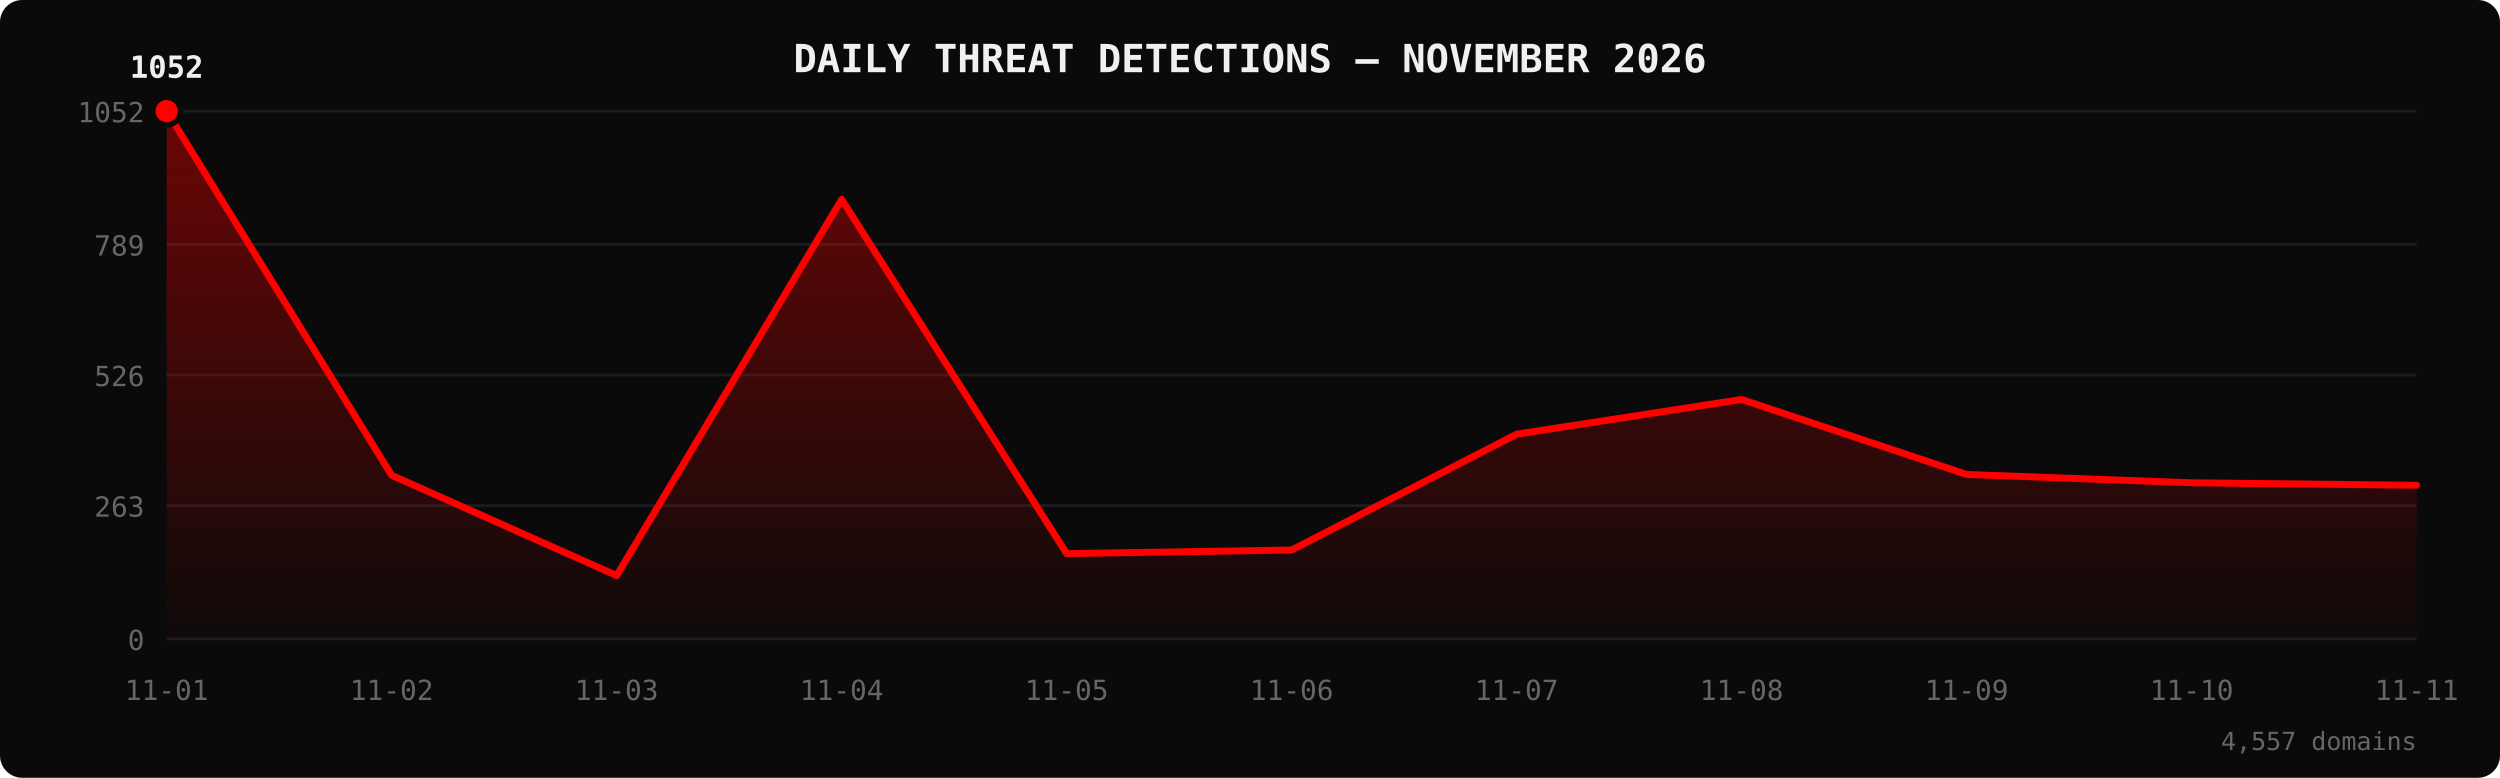
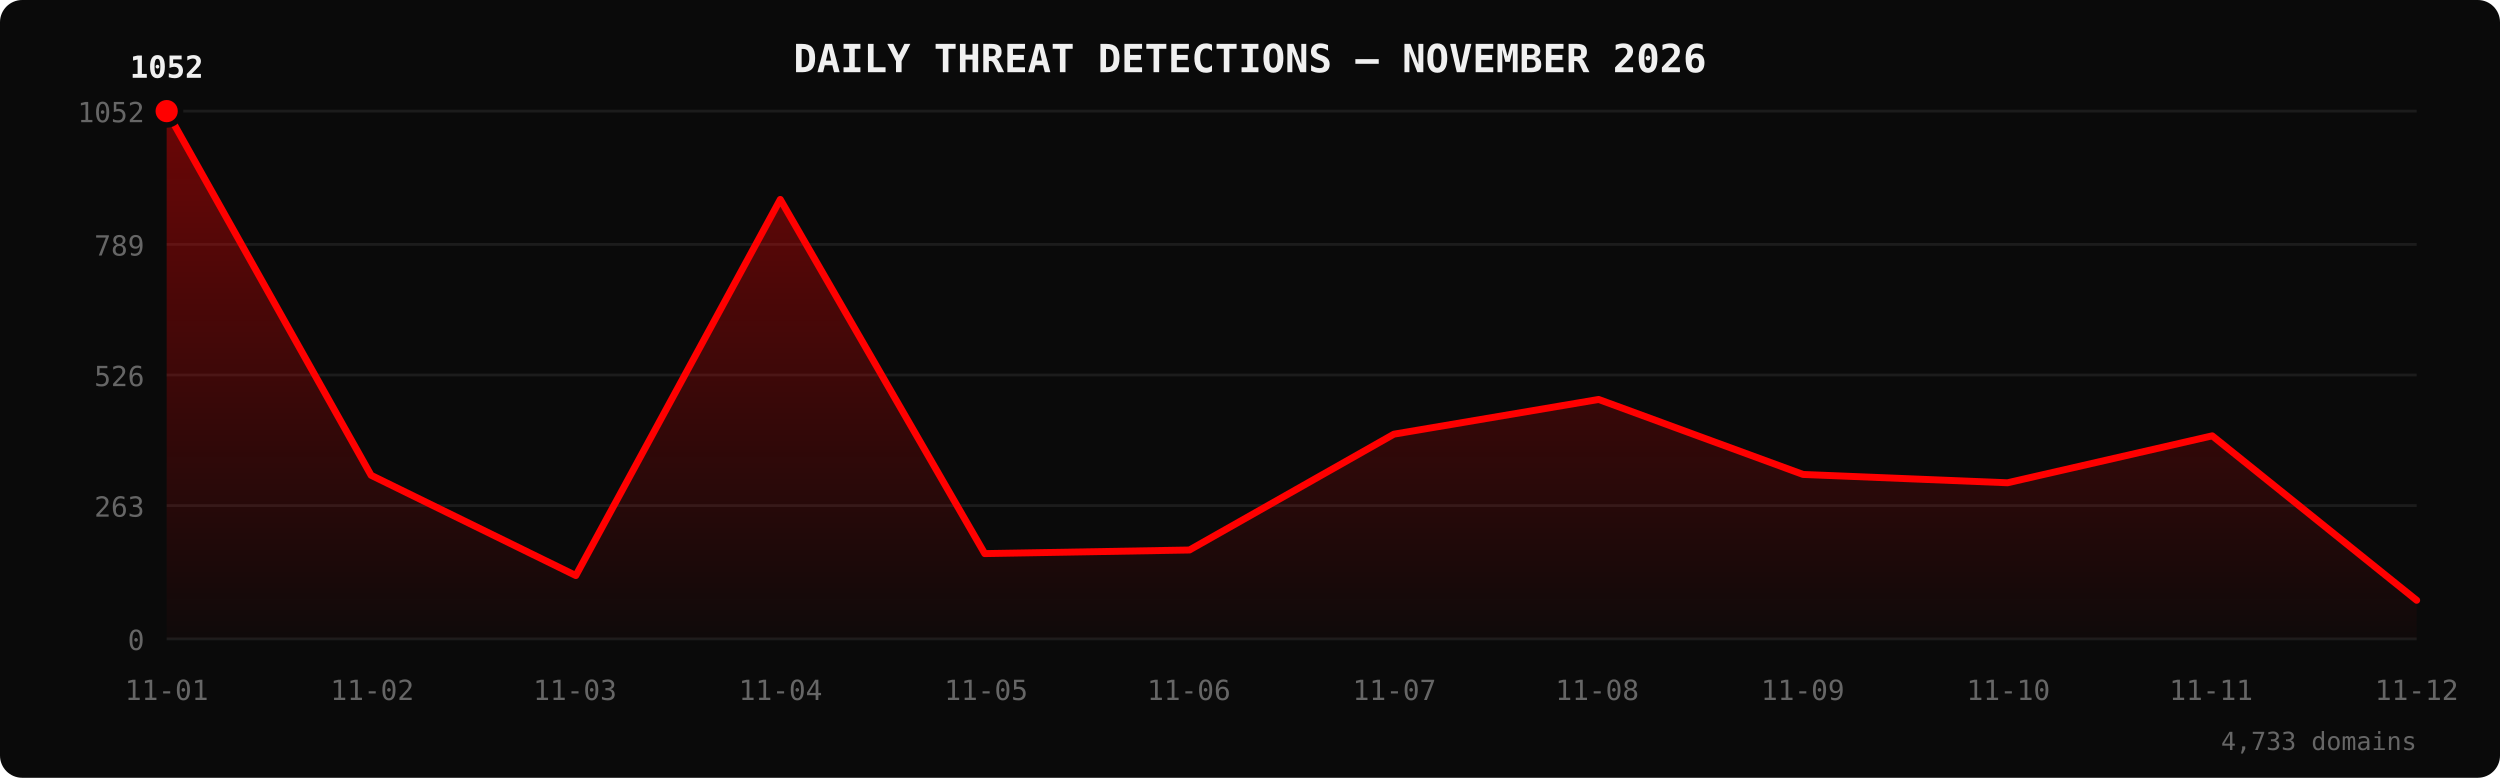
<svg xmlns="http://www.w3.org/2000/svg" width="900" height="280" viewBox="0 0 900 280">
  <rect width="900" height="280" rx="8" fill="#0A0A0A" />
  <text x="450" y="26" fill="#F0F0F0" font-size="14" text-anchor="middle" font-family="monospace" font-weight="bold">DAILY THREAT DETECTIONS — NOVEMBER 2026</text>
  <line x1="60" y1="230" x2="870" y2="230" stroke="#1C1C1C" stroke-width="1" />
  <text x="52" y="234" fill="#666" font-size="10" text-anchor="end" font-family="monospace">0</text>
  <line x1="60" y1="182" x2="870" y2="182" stroke="#1C1C1C" stroke-width="1" />
  <text x="52" y="186" fill="#666" font-size="10" text-anchor="end" font-family="monospace">263</text>
  <line x1="60" y1="135" x2="870" y2="135" stroke="#1C1C1C" stroke-width="1" />
  <text x="52" y="139" fill="#666" font-size="10" text-anchor="end" font-family="monospace">526</text>
  <line x1="60" y1="88" x2="870" y2="88" stroke="#1C1C1C" stroke-width="1" />
  <text x="52" y="92" fill="#666" font-size="10" text-anchor="end" font-family="monospace">789</text>
  <line x1="60" y1="40" x2="870" y2="40" stroke="#1C1C1C" stroke-width="1" />
  <text x="52" y="44" fill="#666" font-size="10" text-anchor="end" font-family="monospace">1052</text>
  <defs>
    <linearGradient id="areaGrad" x1="0" y1="0" x2="0" y2="1">
      <stop offset="0%" stop-color="#FF0000" stop-opacity="0.4" />
      <stop offset="100%" stop-color="#FF0000" stop-opacity="0.02" />
    </linearGradient>
  </defs>
-   <path d="M60.0,230 L60.0,40.0 L141.0,171.1 L222.0,207.2 L303.0,71.8 L384.0,199.3 L465.0,198.0 L546.0,156.3 L627.0,143.8 L708.0,170.8 L789.0,173.8 L870.0,174.7 L870.0,230 Z" fill="url(#areaGrad)" />
-   <polyline points="60.0,40.0 141.0,171.1 222.0,207.2 303.0,71.8 384.0,199.3 465.0,198.0 546.0,156.3 627.0,143.8 708.0,170.8 789.0,173.8 870.0,174.7" fill="none" stroke="#FF0000" stroke-width="2.5" stroke-linejoin="round" stroke-linecap="round" />
+   <path d="M60.0,230 L60.0,40.0 L133.6,171.1 L207.3,207.2 L280.9,71.8 L354.5,199.3 L428.2,198.0 L501.8,156.3 L575.5,143.8 L649.1,170.8 L722.7,173.8 L796.4,156.9 L870.0,216.1 L870.0,230 Z" fill="url(#areaGrad)" />
+   <polyline points="60.0,40.0 133.6,171.1 207.3,207.2 280.9,71.8 354.5,199.3 428.2,198.0 501.8,156.3 575.5,143.8 649.1,170.8 722.7,173.8 796.4,156.9 870.0,216.1" fill="none" stroke="#FF0000" stroke-width="2.5" stroke-linejoin="round" stroke-linecap="round" />
  <circle cx="60.0" cy="40.0" r="5" fill="#FF0000" stroke="#0A0A0A" stroke-width="2" />
  <text x="60.0" y="28.0" fill="#F0F0F0" font-size="11" text-anchor="middle" font-family="monospace" font-weight="bold">1052</text>
  <text x="60" y="252" fill="#666" font-size="10" text-anchor="middle" font-family="monospace">11-01</text>
-   <text x="141" y="252" fill="#666" font-size="10" text-anchor="middle" font-family="monospace">11-02</text>
-   <text x="222" y="252" fill="#666" font-size="10" text-anchor="middle" font-family="monospace">11-03</text>
-   <text x="303" y="252" fill="#666" font-size="10" text-anchor="middle" font-family="monospace">11-04</text>
-   <text x="384" y="252" fill="#666" font-size="10" text-anchor="middle" font-family="monospace">11-05</text>
-   <text x="465" y="252" fill="#666" font-size="10" text-anchor="middle" font-family="monospace">11-06</text>
-   <text x="546" y="252" fill="#666" font-size="10" text-anchor="middle" font-family="monospace">11-07</text>
-   <text x="627" y="252" fill="#666" font-size="10" text-anchor="middle" font-family="monospace">11-08</text>
-   <text x="708" y="252" fill="#666" font-size="10" text-anchor="middle" font-family="monospace">11-09</text>
-   <text x="789" y="252" fill="#666" font-size="10" text-anchor="middle" font-family="monospace">11-10</text>
-   <text x="870" y="252" fill="#666" font-size="10" text-anchor="middle" font-family="monospace">11-11</text>
-   <text x="870" y="270" fill="#666" font-size="9" text-anchor="end" font-family="monospace">4,557 domains</text>
+   <text x="134" y="252" fill="#666" font-size="10" text-anchor="middle" font-family="monospace">11-02</text>
+   <text x="207" y="252" fill="#666" font-size="10" text-anchor="middle" font-family="monospace">11-03</text>
+   <text x="281" y="252" fill="#666" font-size="10" text-anchor="middle" font-family="monospace">11-04</text>
+   <text x="355" y="252" fill="#666" font-size="10" text-anchor="middle" font-family="monospace">11-05</text>
+   <text x="428" y="252" fill="#666" font-size="10" text-anchor="middle" font-family="monospace">11-06</text>
+   <text x="502" y="252" fill="#666" font-size="10" text-anchor="middle" font-family="monospace">11-07</text>
+   <text x="575" y="252" fill="#666" font-size="10" text-anchor="middle" font-family="monospace">11-08</text>
+   <text x="649" y="252" fill="#666" font-size="10" text-anchor="middle" font-family="monospace">11-09</text>
+   <text x="723" y="252" fill="#666" font-size="10" text-anchor="middle" font-family="monospace">11-10</text>
+   <text x="796" y="252" fill="#666" font-size="10" text-anchor="middle" font-family="monospace">11-11</text>
+   <text x="870" y="252" fill="#666" font-size="10" text-anchor="middle" font-family="monospace">11-12</text>
+   <text x="870" y="270" fill="#666" font-size="9" text-anchor="end" font-family="monospace">4,733 domains</text>
</svg>
